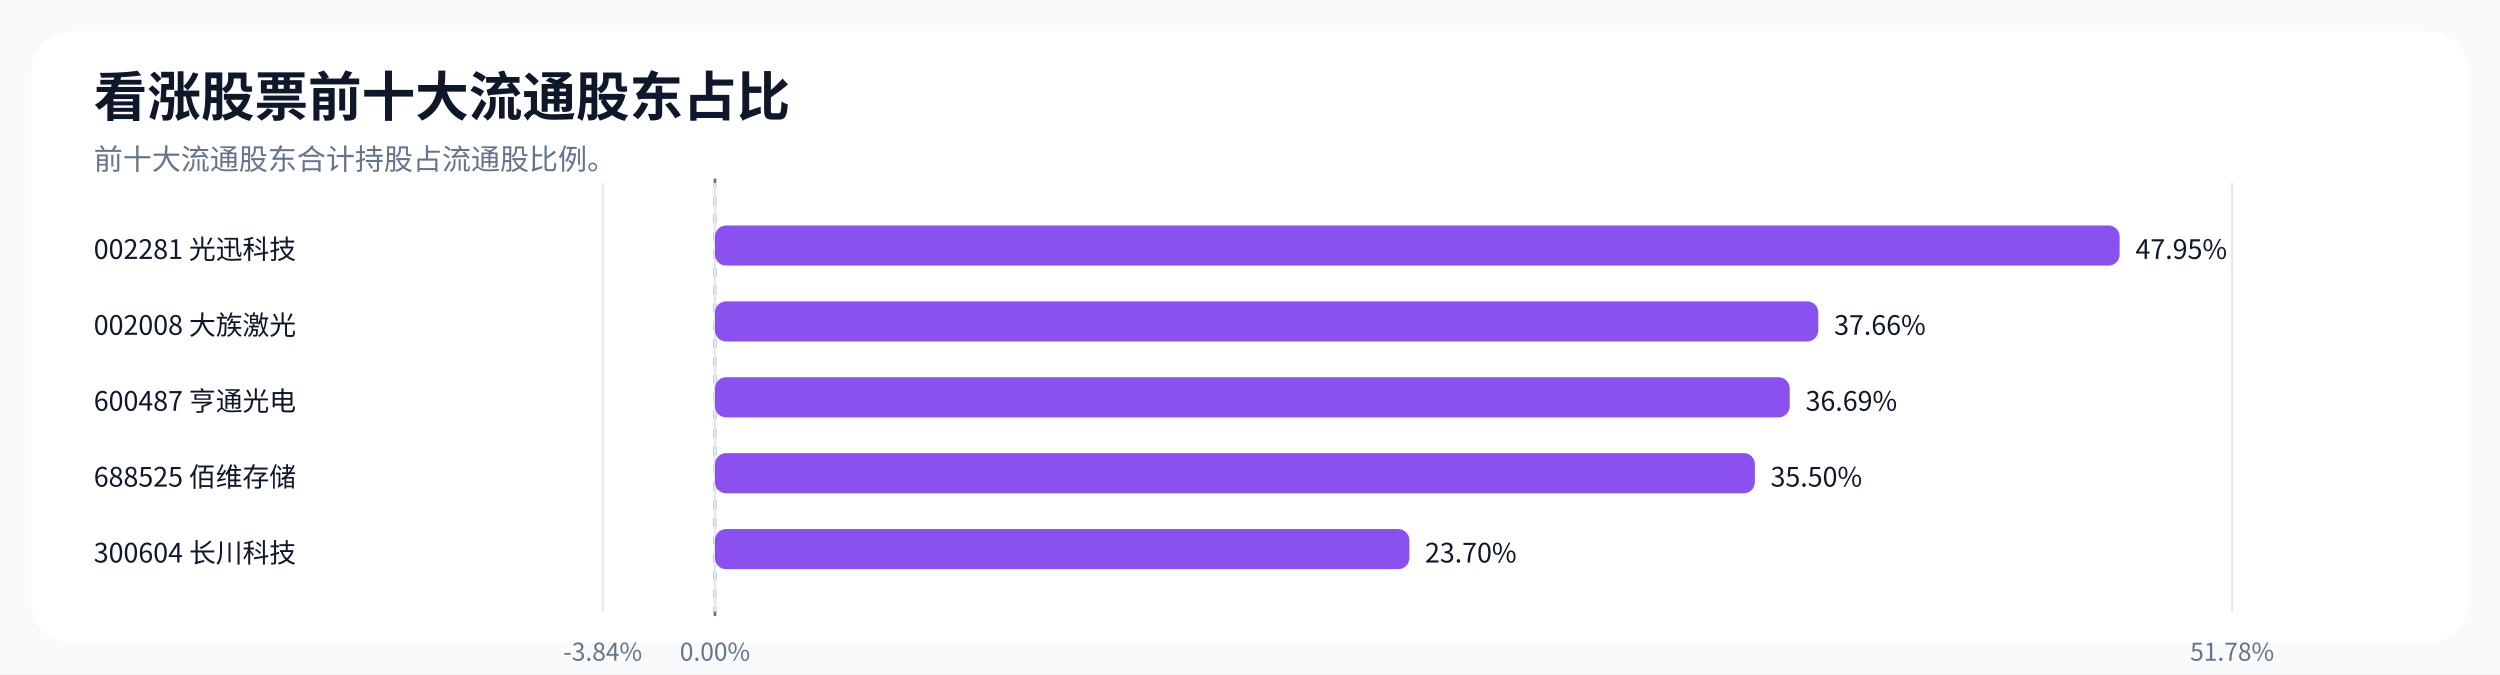
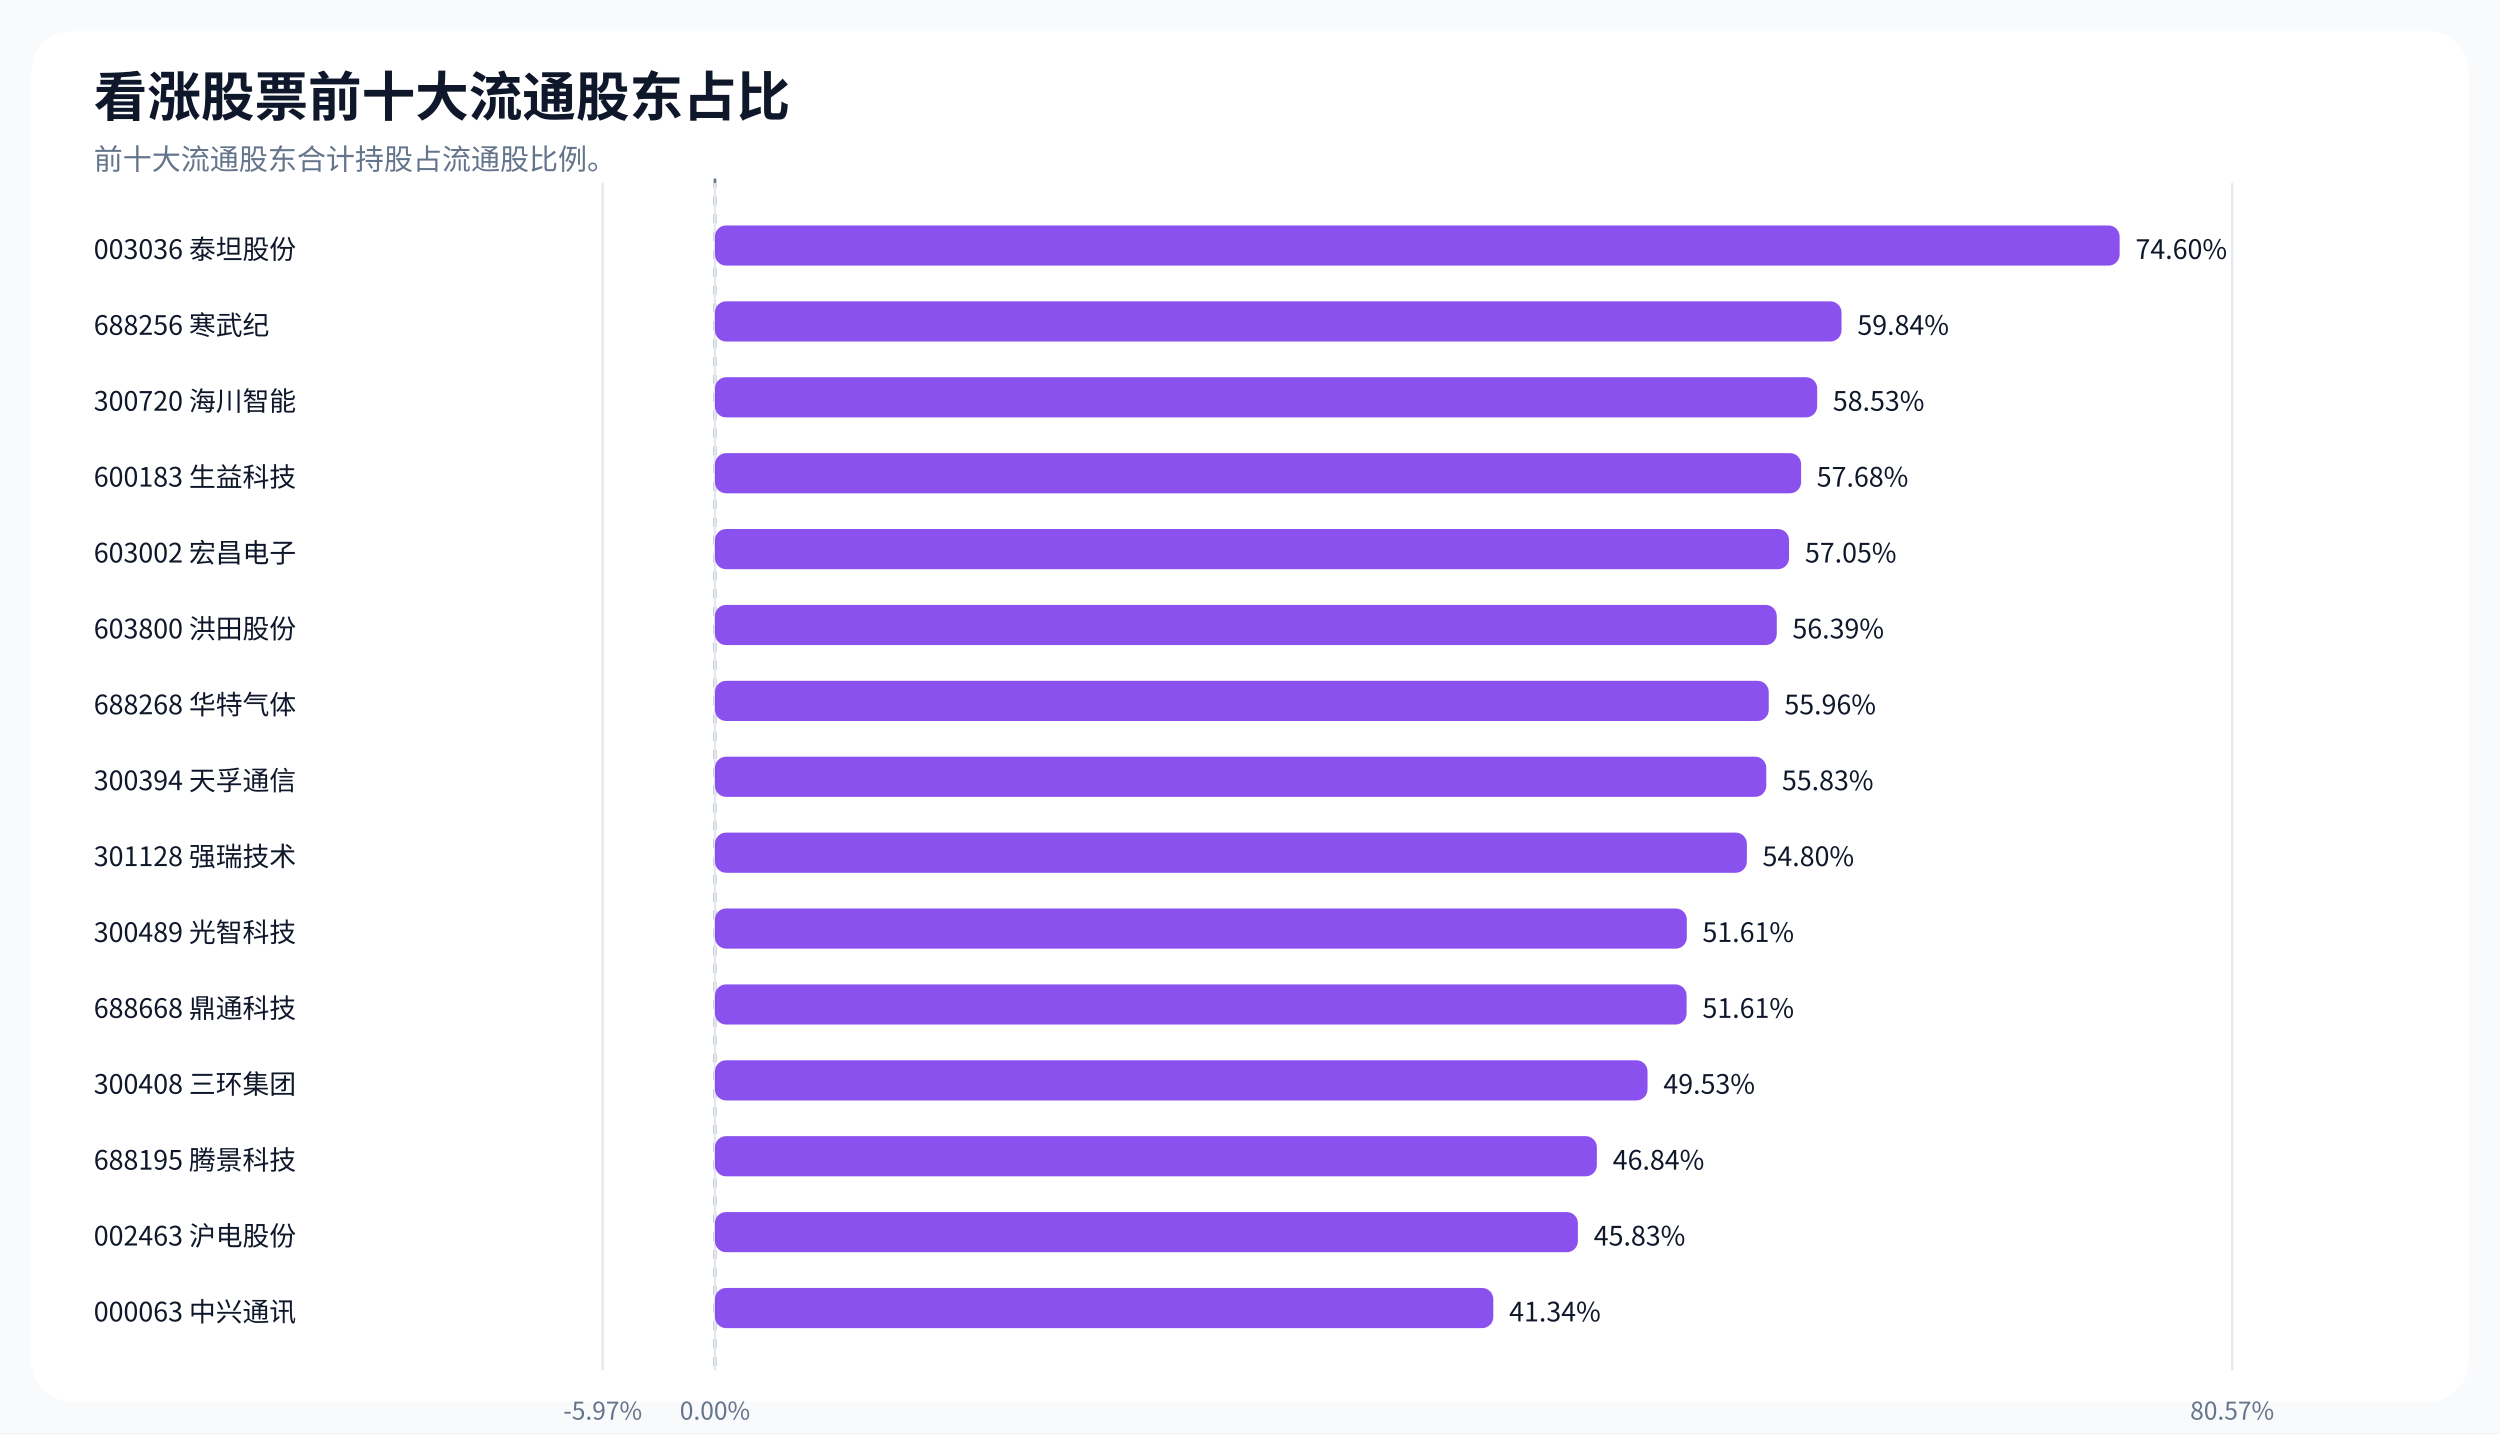
- <svg xmlns="http://www.w3.org/2000/svg" width="1120" height="302" viewBox="0 0 1120 302" role="img">
+ <svg xmlns="http://www.w3.org/2000/svg" width="1120" height="642" viewBox="0 0 1120 642" role="img">
  <style>
  text { font-family: 'Noto Sans CJK SC','Microsoft YaHei','PingFang SC','WenQuanYi Micro Hei',Arial,sans-serif; fill: #0f172a; }
  .title { font-size: 24px; font-weight: 800; }
  .subtitle { font-size: 13px; fill: #64748b; }
  .label { font-size: 12px; fill: #0f172a; }
  .muted { font-size: 11px; fill: #64748b; }
  .axis { stroke: #e2e8f0; stroke-width: 1; }
</style>
  <rect width="100%" height="100%" fill="#f8fafc" />
-   <rect x="14" y="14" width="1092" height="274" rx="18" fill="#ffffff" />
+   <rect x="14" y="14" width="1092" height="614" rx="18" fill="#ffffff" />
  <text x="42" y="52" class="title">看涨股票前十大流通股东占比</text>
  <text x="42" y="76" class="subtitle">前十大流通股东合计持股占流通股比例。</text>
-   <line x1="320.3" y1="80" x2="320.3" y2="276" stroke="#64748b" stroke-width="1.2" stroke-dasharray="4 4" />
-   <line x1="270.0" y1="82" x2="270.0" y2="274" class="axis" />
-   <text x="270.0" y="296" text-anchor="middle" class="muted">-3.84%</text>
-   <line x1="320.3" y1="82" x2="320.3" y2="274" class="axis" />
-   <text x="320.3" y="296" text-anchor="middle" class="muted">0.00%</text>
-   <line x1="1000.0" y1="82" x2="1000.0" y2="274" class="axis" />
-   <text x="1000.0" y="296" text-anchor="middle" class="muted">51.78%</text>
-   <text x="42" y="116" class="label">002281 光迅科技</text>
+   <line x1="320.3" y1="80" x2="320.3" y2="616" stroke="#64748b" stroke-width="1.2" stroke-dasharray="4 4" />
+   <line x1="270.0" y1="82" x2="270.0" y2="614" class="axis" />
+   <text x="270.0" y="636" text-anchor="middle" class="muted">-5.97%</text>
+   <line x1="320.3" y1="82" x2="320.3" y2="614" class="axis" />
+   <text x="320.3" y="636" text-anchor="middle" class="muted">0.00%</text>
+   <line x1="1000.0" y1="82" x2="1000.0" y2="614" class="axis" />
+   <text x="1000.0" y="636" text-anchor="middle" class="muted">80.57%</text>
+   <text x="42" y="116" class="label">003036 泰坦股份</text>
  <rect x="320.3" y="101" width="629.3" height="18" rx="5" fill="#7c3aed" opacity="0.88" />
-   <text x="956.7" y="116" text-anchor="start" class="label">47.95%</text>
-   <text x="42" y="150" class="label">002008 大族激光</text>
-   <rect x="320.3" y="135" width="494.3" height="18" rx="5" fill="#7c3aed" opacity="0.88" />
-   <text x="821.7" y="150" text-anchor="start" class="label">37.66%</text>
-   <text x="42" y="184" class="label">600487 亨通光电</text>
-   <rect x="320.3" y="169" width="481.5" height="18" rx="5" fill="#7c3aed" opacity="0.88" />
-   <text x="808.9" y="184" text-anchor="start" class="label">36.69%</text>
-   <text x="42" y="218" class="label">688525 佰维存储</text>
-   <rect x="320.3" y="203" width="465.9" height="18" rx="5" fill="#7c3aed" opacity="0.88" />
-   <text x="793.2" y="218" text-anchor="start" class="label">35.50%</text>
-   <text x="42" y="252" class="label">300604 长川科技</text>
-   <rect x="320.3" y="237" width="311.1" height="18" rx="5" fill="#7c3aed" opacity="0.88" />
-   <text x="638.4" y="252" text-anchor="start" class="label">23.70%</text>
+   <text x="956.7" y="116" text-anchor="start" class="label">74.60%</text>
+   <text x="42" y="150" class="label">688256 寒武纪</text>
+   <rect x="320.3" y="135" width="504.7" height="18" rx="5" fill="#7c3aed" opacity="0.88" />
+   <text x="832.1" y="150" text-anchor="start" class="label">59.84%</text>
+   <text x="42" y="184" class="label">300720 海川智能</text>
+   <rect x="320.3" y="169" width="493.8" height="18" rx="5" fill="#7c3aed" opacity="0.88" />
+   <text x="821.1" y="184" text-anchor="start" class="label">58.53%</text>
+   <text x="42" y="218" class="label">600183 生益科技</text>
+   <rect x="320.3" y="203" width="486.6" height="18" rx="5" fill="#7c3aed" opacity="0.88" />
+   <text x="813.9" y="218" text-anchor="start" class="label">57.68%</text>
+   <text x="42" y="252" class="label">603002 宏昌电子</text>
+   <rect x="320.3" y="237" width="481.2" height="18" rx="5" fill="#7c3aed" opacity="0.88" />
+   <text x="808.6" y="252" text-anchor="start" class="label">57.05%</text>
+   <text x="42" y="286" class="label">603800 洪田股份</text>
+   <rect x="320.3" y="271" width="475.7" height="18" rx="5" fill="#7c3aed" opacity="0.88" />
+   <text x="803.0" y="286" text-anchor="start" class="label">56.39%</text>
+   <text x="42" y="320" class="label">688268 华特气体</text>
+   <rect x="320.3" y="305" width="472.1" height="18" rx="5" fill="#7c3aed" opacity="0.88" />
+   <text x="799.4" y="320" text-anchor="start" class="label">55.96%</text>
+   <text x="42" y="354" class="label">300394 天孚通信</text>
+   <rect x="320.3" y="339" width="471.0" height="18" rx="5" fill="#7c3aed" opacity="0.88" />
+   <text x="798.3" y="354" text-anchor="start" class="label">55.83%</text>
+   <text x="42" y="388" class="label">301128 强瑞技术</text>
+   <rect x="320.3" y="373" width="462.3" height="18" rx="5" fill="#7c3aed" opacity="0.88" />
+   <text x="789.6" y="388" text-anchor="start" class="label">54.80%</text>
+   <text x="42" y="422" class="label">300489 光智科技</text>
+   <rect x="320.3" y="407" width="435.4" height="18" rx="5" fill="#7c3aed" opacity="0.88" />
+   <text x="762.7" y="422" text-anchor="start" class="label">51.61%</text>
+   <text x="42" y="456" class="label">688668 鼎通科技</text>
+   <rect x="320.3" y="441" width="435.3" height="18" rx="5" fill="#7c3aed" opacity="0.88" />
+   <text x="762.7" y="456" text-anchor="start" class="label">51.61%</text>
+   <text x="42" y="490" class="label">300408 三环集团</text>
+   <rect x="320.3" y="475" width="417.8" height="18" rx="5" fill="#7c3aed" opacity="0.88" />
+   <text x="745.2" y="490" text-anchor="start" class="label">49.53%</text>
+   <text x="42" y="524" class="label">688195 腾景科技</text>
+   <rect x="320.3" y="509" width="395.1" height="18" rx="5" fill="#7c3aed" opacity="0.88" />
+   <text x="722.5" y="524" text-anchor="start" class="label">46.84%</text>
+   <text x="42" y="558" class="label">002463 沪电股份</text>
+   <rect x="320.3" y="543" width="386.6" height="18" rx="5" fill="#7c3aed" opacity="0.88" />
+   <text x="714.0" y="558" text-anchor="start" class="label">45.83%</text>
+   <text x="42" y="592" class="label">000063 中兴通讯</text>
+   <rect x="320.3" y="577" width="348.7" height="18" rx="5" fill="#7c3aed" opacity="0.88" />
+   <text x="676.1" y="592" text-anchor="start" class="label">41.34%</text>
</svg>
